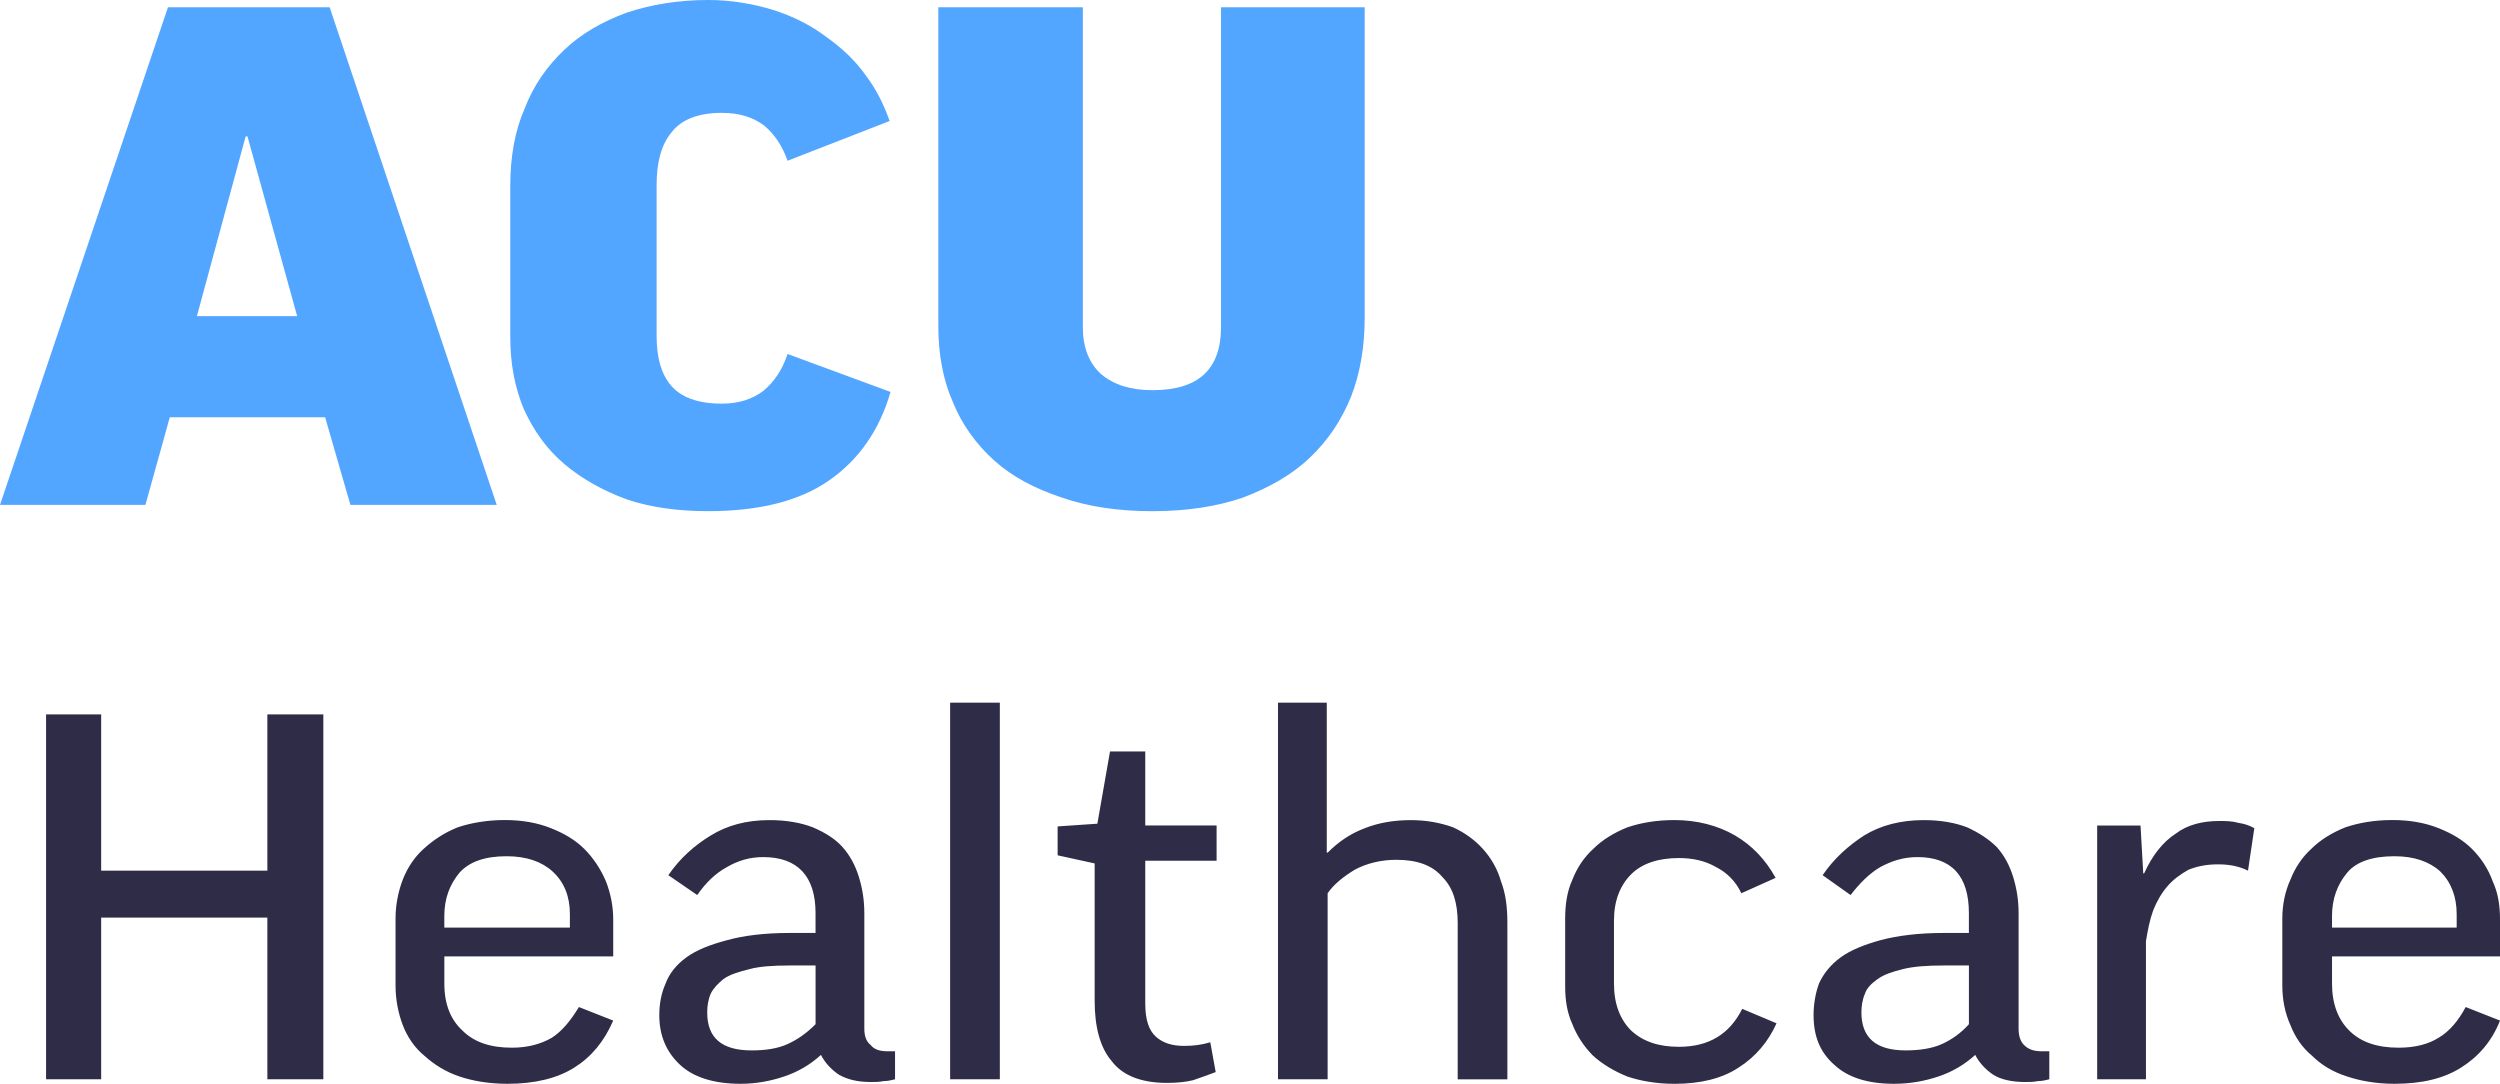
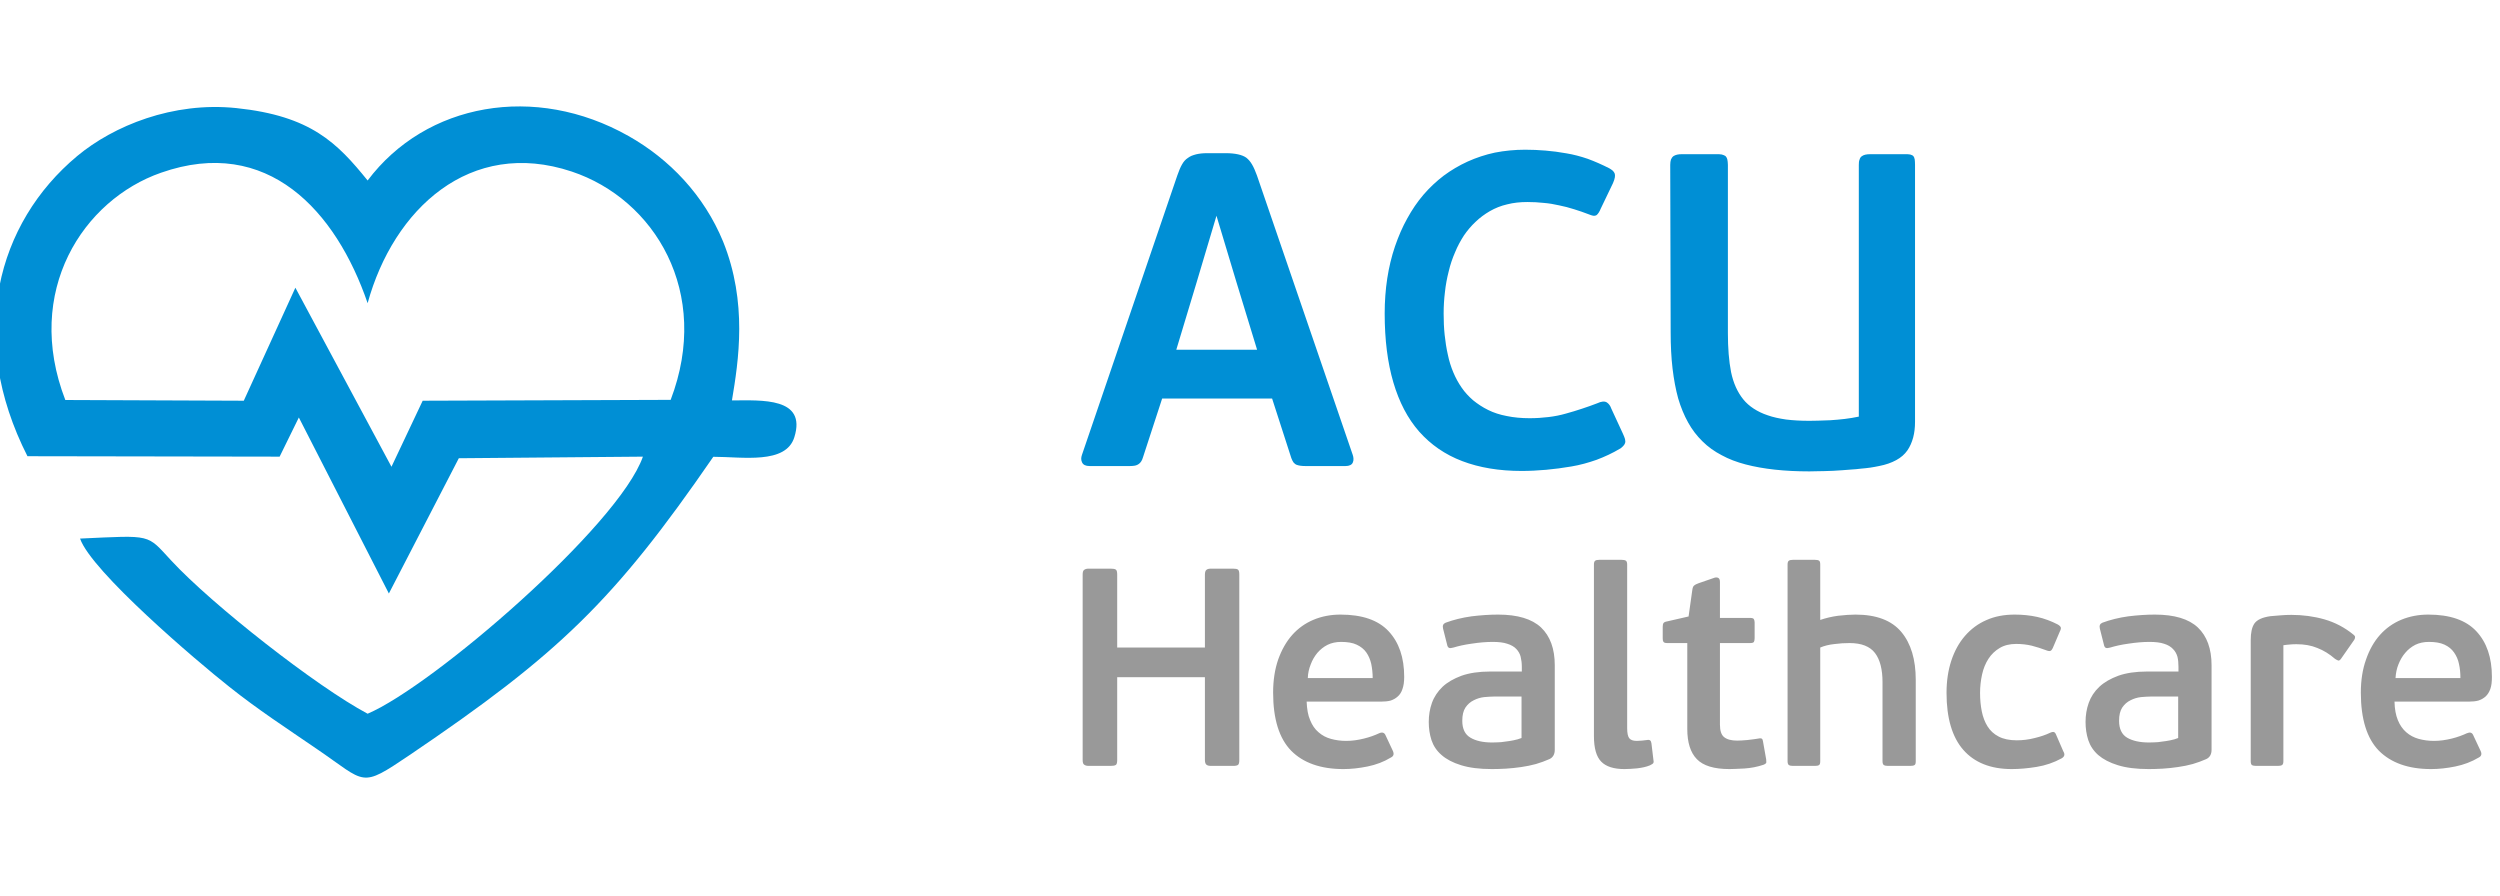
- <svg xmlns="http://www.w3.org/2000/svg" version="1.1" id="Слой_1" x="0px" y="0px" viewBox="0 0 78.463 34.016" style="enable-background:new 0 0 78.463 34.016;" xml:space="preserve">
-   <style type="text/css">
- 	.st0{fill-rule:evenodd;clip-rule:evenodd;fill:#52A6FF;}
- 	.st1{fill-rule:evenodd;clip-rule:evenodd;fill:#2F2C47;}
- </style>
-   <g>
-     <path class="st0" d="M4.564,15.846H0L5.272,0.227h5.074l5.244,15.619h-4.592l-0.794-2.75H5.329L4.564,15.846z M6.18,9.921h3.146   L7.767,4.28H7.71L6.18,9.921z M22.224,0c0.709,0,1.389,0.113,2.041,0.312c0.624,0.198,1.191,0.482,1.672,0.85   c0.482,0.34,0.907,0.737,1.247,1.219c0.34,0.454,0.567,0.935,0.737,1.417l-3.203,1.247c-0.17-0.482-0.425-0.85-0.737-1.106   c-0.34-0.255-0.765-0.397-1.332-0.397c-0.709,0-1.247,0.198-1.559,0.595c-0.34,0.397-0.482,0.964-0.482,1.672v4.734   c0,0.68,0.142,1.191,0.454,1.559s0.85,0.567,1.587,0.567c0.539,0,0.964-0.142,1.304-0.397c0.34-0.283,0.595-0.652,0.765-1.162   l3.231,1.191c-0.34,1.191-0.992,2.126-1.928,2.778s-2.211,0.964-3.798,0.964c-0.935,0-1.786-0.113-2.551-0.369   c-0.765-0.283-1.417-0.652-1.956-1.106c-0.567-0.482-0.964-1.049-1.276-1.729c-0.283-0.68-0.425-1.417-0.425-2.268V5.839   c0-0.907,0.142-1.729,0.454-2.438c0.283-0.737,0.709-1.332,1.247-1.843c0.539-0.51,1.191-0.879,1.956-1.162   C20.438,0.142,21.288,0,22.224,0L22.224,0z M42.831,0.227v9.751c0,0.907-0.142,1.729-0.425,2.466   c-0.312,0.765-0.737,1.389-1.304,1.928c-0.567,0.539-1.276,0.935-2.098,1.247c-0.822,0.283-1.786,0.425-2.835,0.425   c-1.077,0-2.013-0.142-2.835-0.425c-0.85-0.283-1.559-0.652-2.126-1.162c-0.567-0.51-1.02-1.134-1.304-1.843   c-0.312-0.709-0.454-1.502-0.454-2.381V0.227h4.535v10.035c0,0.652,0.198,1.134,0.567,1.474c0.397,0.34,0.935,0.51,1.616,0.51   c1.446,0,2.154-0.652,2.154-1.984V0.227H42.831z" />
-     <path class="st1" d="M3.175,22.422v4.904h5.216v-4.904h1.757v11.452H8.391V28.8H3.175v5.074H1.446V22.422H3.175z M13.946,30.019   v0.85c0,0.652,0.198,1.134,0.567,1.474c0.369,0.369,0.879,0.539,1.559,0.539c0.482,0,0.907-0.113,1.247-0.312   c0.312-0.198,0.595-0.539,0.85-0.964l1.077,0.425c-0.283,0.652-0.68,1.134-1.219,1.474c-0.539,0.34-1.247,0.51-2.098,0.51   c-0.567,0-1.077-0.085-1.502-0.227c-0.425-0.142-0.794-0.369-1.106-0.652c-0.312-0.255-0.539-0.595-0.68-0.964   s-0.227-0.794-0.227-1.247v-2.098c0-0.425,0.085-0.85,0.227-1.219c0.142-0.369,0.369-0.709,0.652-0.964   c0.312-0.283,0.652-0.51,1.077-0.68c0.425-0.142,0.935-0.227,1.474-0.227c0.539,0,1.02,0.085,1.446,0.255   c0.425,0.17,0.765,0.369,1.049,0.652c0.283,0.283,0.51,0.624,0.68,1.02c0.142,0.369,0.227,0.765,0.227,1.191v1.162H13.946z    M13.946,29.112h3.94v-0.425c0-0.539-0.17-0.992-0.539-1.332c-0.34-0.312-0.822-0.482-1.446-0.482c-0.68,0-1.162,0.17-1.474,0.51   c-0.312,0.369-0.482,0.822-0.482,1.361V29.112z M20.976,27.468c0.369-0.539,0.822-0.935,1.332-1.247   c0.51-0.312,1.106-0.482,1.843-0.482c0.539,0,0.992,0.085,1.361,0.227c0.397,0.17,0.709,0.369,0.935,0.624   c0.227,0.255,0.397,0.567,0.51,0.935c0.113,0.369,0.17,0.737,0.17,1.134v3.628c0,0.227,0.057,0.397,0.198,0.51   c0.113,0.142,0.283,0.198,0.539,0.198h0.227v0.879c-0.113,0.028-0.227,0.057-0.369,0.057c-0.113,0.028-0.255,0.028-0.397,0.028   c-0.425,0-0.737-0.085-0.992-0.227c-0.255-0.17-0.454-0.397-0.567-0.624c-0.34,0.312-0.737,0.539-1.162,0.68   c-0.425,0.142-0.879,0.227-1.361,0.227c-0.822,0-1.474-0.198-1.899-0.595c-0.425-0.397-0.652-0.907-0.652-1.559   c0-0.34,0.057-0.68,0.198-0.992c0.113-0.312,0.34-0.595,0.652-0.822c0.312-0.227,0.737-0.397,1.276-0.539   c0.51-0.142,1.162-0.227,1.956-0.227h0.822v-0.624c0-1.162-0.567-1.757-1.644-1.757c-0.425,0-0.794,0.113-1.134,0.312   c-0.369,0.198-0.68,0.51-0.935,0.879L20.976,27.468z M23.584,32.967c0.454,0,0.822-0.057,1.134-0.198   c0.312-0.142,0.595-0.34,0.879-0.624v-1.843h-0.822c-0.51,0-0.935,0.028-1.247,0.113c-0.34,0.085-0.624,0.17-0.822,0.312   c-0.17,0.142-0.312,0.283-0.397,0.454c-0.085,0.198-0.113,0.397-0.113,0.595C22.195,32.57,22.649,32.967,23.584,32.967   L23.584,32.967z M31.38,22.054v11.82H29.82v-11.82H31.38z M38.183,27.014h-2.239v4.479c0,0.51,0.113,0.85,0.34,1.049   s0.51,0.283,0.879,0.283c0.283,0,0.539-0.028,0.822-0.113l0.17,0.935c-0.227,0.085-0.454,0.17-0.709,0.255   c-0.227,0.057-0.51,0.085-0.822,0.085c-0.794,0-1.389-0.227-1.729-0.68c-0.369-0.425-0.539-1.077-0.539-1.899v-4.309l-1.162-0.255   v-0.907l1.247-0.085l0.397-2.268h1.106v2.324h2.239V27.014z M41.669,33.874H40.11v-11.82h1.531v4.706h0.028   c0.34-0.34,0.709-0.595,1.162-0.765c0.425-0.17,0.907-0.255,1.446-0.255c0.51,0,0.935,0.085,1.332,0.227   c0.369,0.17,0.68,0.397,0.935,0.68c0.255,0.283,0.454,0.624,0.567,1.02c0.142,0.369,0.198,0.794,0.198,1.276v4.932h-1.559V28.97   c0-0.624-0.142-1.106-0.482-1.446c-0.312-0.369-0.794-0.539-1.446-0.539c-0.482,0-0.935,0.113-1.304,0.312   c-0.369,0.227-0.652,0.454-0.85,0.737V33.874z M54.652,28.035c-0.17-0.369-0.454-0.652-0.794-0.822   c-0.34-0.198-0.737-0.283-1.162-0.283c-0.652,0-1.162,0.17-1.502,0.51c-0.34,0.34-0.539,0.822-0.539,1.446v1.984   c0,0.652,0.198,1.134,0.539,1.474c0.369,0.34,0.85,0.51,1.502,0.51c0.935,0,1.587-0.397,1.984-1.191l1.077,0.454   c-0.255,0.567-0.652,1.049-1.191,1.389c-0.51,0.34-1.191,0.51-2.013,0.51c-0.539,0-1.049-0.085-1.474-0.227   c-0.425-0.17-0.794-0.397-1.077-0.652c-0.283-0.283-0.51-0.624-0.652-0.992c-0.17-0.369-0.227-0.765-0.227-1.191v-2.126   c0-0.425,0.057-0.85,0.227-1.219c0.142-0.369,0.369-0.709,0.652-0.964c0.283-0.283,0.652-0.51,1.077-0.68   c0.425-0.142,0.907-0.227,1.474-0.227c0.709,0,1.361,0.17,1.899,0.482s0.964,0.765,1.276,1.332L54.652,28.035z M57.203,27.468   c0.369-0.539,0.822-0.935,1.304-1.247c0.51-0.312,1.134-0.482,1.871-0.482c0.539,0,0.992,0.085,1.361,0.227   c0.369,0.17,0.68,0.369,0.935,0.624c0.227,0.255,0.397,0.567,0.51,0.935c0.113,0.369,0.17,0.737,0.17,1.134v3.628   c0,0.227,0.057,0.397,0.17,0.51c0.142,0.142,0.312,0.198,0.567,0.198h0.227v0.879c-0.113,0.028-0.227,0.057-0.369,0.057   c-0.113,0.028-0.255,0.028-0.397,0.028c-0.425,0-0.765-0.085-0.992-0.227c-0.255-0.17-0.454-0.397-0.567-0.624   c-0.34,0.312-0.737,0.539-1.162,0.68s-0.879,0.227-1.389,0.227c-0.822,0-1.446-0.198-1.871-0.595   c-0.454-0.397-0.652-0.907-0.652-1.559c0-0.34,0.057-0.68,0.17-0.992c0.142-0.312,0.369-0.595,0.68-0.822   c0.312-0.227,0.737-0.397,1.247-0.539c0.539-0.142,1.191-0.227,1.984-0.227h0.794v-0.624c0-1.162-0.539-1.757-1.616-1.757   c-0.425,0-0.794,0.113-1.162,0.312c-0.34,0.198-0.652,0.51-0.935,0.879L57.203,27.468z M59.811,32.967   c0.425,0,0.822-0.057,1.134-0.198c0.312-0.142,0.595-0.34,0.85-0.624v-1.843h-0.794c-0.51,0-0.935,0.028-1.276,0.113   c-0.34,0.085-0.595,0.17-0.794,0.312c-0.198,0.142-0.34,0.283-0.397,0.454c-0.085,0.198-0.113,0.397-0.113,0.595   C58.422,32.57,58.876,32.967,59.811,32.967L59.811,32.967z M70.554,27.326c-0.283-0.142-0.595-0.198-0.935-0.198   c-0.368,0-0.652,0.057-0.935,0.17c-0.255,0.142-0.482,0.312-0.652,0.51c-0.198,0.227-0.34,0.482-0.454,0.765   c-0.113,0.312-0.17,0.624-0.227,0.964v4.337H65.82v-7.965h1.361l0.085,1.502h0.028c0.255-0.567,0.595-0.992,0.992-1.247   c0.369-0.283,0.85-0.397,1.361-0.397c0.198,0,0.397,0,0.595,0.057c0.198,0.028,0.368,0.085,0.51,0.17L70.554,27.326z    M73.191,30.019v0.85c0,0.652,0.198,1.134,0.539,1.474c0.369,0.369,0.879,0.539,1.559,0.539c0.51,0,0.935-0.113,1.247-0.312   c0.34-0.198,0.624-0.539,0.85-0.964l1.077,0.425c-0.255,0.652-0.68,1.134-1.219,1.474c-0.539,0.34-1.219,0.51-2.098,0.51   c-0.539,0-1.049-0.085-1.474-0.227c-0.454-0.142-0.822-0.369-1.106-0.652c-0.312-0.255-0.539-0.595-0.68-0.964   c-0.17-0.369-0.255-0.794-0.255-1.247v-2.098c0-0.425,0.085-0.85,0.255-1.219c0.142-0.369,0.369-0.709,0.652-0.964   c0.283-0.283,0.652-0.51,1.077-0.68c0.425-0.142,0.907-0.227,1.474-0.227c0.539,0,1.02,0.085,1.446,0.255   c0.425,0.17,0.765,0.369,1.049,0.652c0.283,0.283,0.51,0.624,0.652,1.02c0.17,0.369,0.227,0.765,0.227,1.191v1.162H73.191z    M73.191,29.112h3.912v-0.425c0-0.539-0.17-0.992-0.51-1.332c-0.34-0.312-0.822-0.482-1.446-0.482c-0.68,0-1.191,0.17-1.474,0.51   c-0.312,0.369-0.482,0.822-0.482,1.361V29.112z" />
+ <svg xmlns="http://www.w3.org/2000/svg" xml:space="preserve" width="173px" height="62px" version="1.1" style="shape-rendering:geometricPrecision; text-rendering:geometricPrecision; image-rendering:optimizeQuality; fill-rule:evenodd; clip-rule:evenodd" viewBox="0 0 173 62">
+   <defs>
+     <style type="text/css">
+    
+     .fil0 {fill:#008FD5}
+     .fil2 {fill:#008FD5;fill-rule:nonzero}
+     .fil1 {fill:#999999;fill-rule:nonzero}
+    
+   </style>
+   </defs>
+   <g id="Слой_x0020_1">
+     <path class="fil0" d="M16.87 27.73l-12.35 -0.05c-2.91,-7.54 1.25,-13.86 6.63,-15.73 7.36,-2.58 12.1,2.64 14.29,9.03 1.79,-6.51 7.09,-11.45 14.12,-9.11 5.73,1.91 9.69,8.36 6.85,15.8l-17.16 0.06 -2.16 4.57 -6.65 -12.39 -3.57 7.82zm-14.97 3.84l17.45 0.03 1.33 -2.71 6.23 12.18 4.84 -9.36 12.74 -0.11c-1.67,4.77 -14.51,15.85 -19.05,17.79 -3.54,-1.88 -10.78,-7.56 -13.59,-10.6 -1.72,-1.85 -1.28,-1.75 -6.31,-1.52 0.78,2.26 8.05,8.46 10.32,10.25 1.98,1.58 3.95,2.86 6.08,4.32 3.44,2.34 2.95,2.74 6.39,0.42 10.33,-6.99 14.17,-10.68 21.03,-20.65 2.02,0 5.03,0.54 5.61,-1.36 0.86,-2.76 -2.25,-2.55 -4.32,-2.54 0.46,-2.75 1.09,-6.77 -0.61,-10.99 -1.32,-3.21 -3.71,-5.71 -6.55,-7.31 -6.46,-3.65 -14.01,-2.29 -18.05,3.08 -2.1,-2.59 -3.91,-4.47 -9.08,-5.01 -4.4,-0.46 -8.51,1.23 -11.02,3.32 -5.55,4.63 -7.65,12.48 -3.44,20.77z" />
+     <path class="fil1" d="M85.76 52.59c0,0.18 -0.03,0.3 -0.09,0.34 -0.06,0.05 -0.18,0.07 -0.36,0.07l-1.48 0c-0.16,0 -0.27,-0.02 -0.34,-0.08 -0.07,-0.05 -0.11,-0.16 -0.11,-0.33l0 -5.73 -6.07 0 0 5.73c0,0.18 -0.03,0.3 -0.09,0.34 -0.07,0.05 -0.19,0.07 -0.37,0.07l-1.49 0c-0.14,0 -0.25,-0.02 -0.33,-0.08 -0.08,-0.05 -0.11,-0.16 -0.11,-0.33l0 -12.83c0,-0.17 0.03,-0.28 0.11,-0.33 0.08,-0.06 0.19,-0.08 0.33,-0.08l1.49 0c0.18,0 0.3,0.02 0.37,0.07 0.06,0.04 0.09,0.16 0.09,0.34l0 5.05 6.07 0 0 -5.05c0,-0.17 0.04,-0.28 0.11,-0.33 0.07,-0.06 0.18,-0.08 0.34,-0.08l1.48 0c0.18,0 0.3,0.02 0.36,0.07 0.06,0.04 0.09,0.16 0.09,0.34l0 12.83zm7 -10.06c1.5,0 2.61,0.38 3.33,1.15 0.72,0.77 1.08,1.82 1.08,3.16 0,0.34 -0.04,0.62 -0.12,0.84 -0.07,0.22 -0.18,0.39 -0.33,0.52 -0.14,0.13 -0.31,0.22 -0.49,0.28 -0.19,0.05 -0.4,0.07 -0.62,0.07l-5.19 0c0.02,0.51 0.09,0.94 0.24,1.28 0.14,0.35 0.33,0.63 0.58,0.84 0.25,0.22 0.53,0.37 0.86,0.46 0.32,0.09 0.68,0.14 1.05,0.14 0.42,0 0.83,-0.06 1.23,-0.16 0.41,-0.1 0.76,-0.23 1.06,-0.37 0.2,-0.09 0.35,-0.05 0.43,0.12l0.52 1.11c0.09,0.21 0.05,0.36 -0.14,0.45 -0.49,0.3 -1.03,0.5 -1.61,0.62 -0.59,0.12 -1.15,0.18 -1.68,0.18 -1.57,0 -2.78,-0.43 -3.61,-1.27 -0.83,-0.85 -1.25,-2.19 -1.25,-4.02 0,-0.86 0.12,-1.62 0.35,-2.29 0.24,-0.67 0.56,-1.24 0.97,-1.7 0.41,-0.46 0.9,-0.81 1.47,-1.05 0.57,-0.24 1.2,-0.36 1.87,-0.36zm0.04 1.89c-0.35,0 -0.66,0.07 -0.93,0.2 -0.28,0.14 -0.51,0.33 -0.71,0.56 -0.19,0.23 -0.35,0.5 -0.46,0.8 -0.12,0.3 -0.19,0.61 -0.2,0.94l4.49 0c0,-0.35 -0.04,-0.68 -0.1,-0.98 -0.07,-0.3 -0.18,-0.56 -0.34,-0.79 -0.16,-0.23 -0.39,-0.41 -0.67,-0.54 -0.27,-0.13 -0.64,-0.19 -1.08,-0.19zm14.79 7.47c0,0.31 -0.13,0.53 -0.37,0.64 -0.29,0.13 -0.6,0.24 -0.93,0.34 -0.33,0.09 -0.67,0.16 -1.02,0.21 -0.36,0.05 -0.7,0.09 -1.05,0.11 -0.34,0.02 -0.67,0.03 -0.98,0.03 -0.86,0 -1.57,-0.09 -2.14,-0.27 -0.56,-0.17 -1.01,-0.41 -1.34,-0.7 -0.34,-0.29 -0.57,-0.64 -0.7,-1.03 -0.13,-0.4 -0.19,-0.82 -0.19,-1.26 0,-0.46 0.07,-0.9 0.22,-1.32 0.15,-0.42 0.4,-0.79 0.73,-1.11 0.34,-0.32 0.78,-0.57 1.32,-0.77 0.54,-0.19 1.2,-0.29 1.98,-0.29l2.19 0 0 -0.33c0,-0.25 -0.03,-0.48 -0.08,-0.69 -0.05,-0.21 -0.16,-0.39 -0.3,-0.54 -0.15,-0.16 -0.36,-0.28 -0.62,-0.36 -0.26,-0.09 -0.6,-0.13 -1.01,-0.13 -0.45,0 -0.93,0.04 -1.45,0.12 -0.52,0.07 -0.94,0.17 -1.27,0.27 -0.14,0.04 -0.24,0.05 -0.31,0.02 -0.06,-0.03 -0.11,-0.1 -0.13,-0.22l-0.28 -1.11c-0.05,-0.21 0.01,-0.34 0.18,-0.41 0.54,-0.2 1.14,-0.35 1.79,-0.44 0.65,-0.08 1.26,-0.12 1.84,-0.12 1.35,0 2.34,0.3 2.97,0.89 0.63,0.6 0.95,1.47 0.95,2.62l0 5.85zm-2.3 -3.69l-1.88 0c-0.22,0 -0.45,0.02 -0.71,0.04 -0.25,0.03 -0.49,0.1 -0.72,0.22 -0.23,0.11 -0.42,0.28 -0.57,0.5 -0.15,0.23 -0.22,0.53 -0.22,0.92 0,0.56 0.19,0.95 0.57,1.17 0.37,0.22 0.87,0.33 1.5,0.33 0.09,0 0.21,0 0.38,-0.01 0.16,0 0.33,-0.02 0.51,-0.05 0.19,-0.02 0.38,-0.05 0.58,-0.09 0.2,-0.04 0.39,-0.09 0.56,-0.16l0 -2.87zm9.12 4.33c0.03,0.13 0.03,0.22 0,0.27 -0.02,0.04 -0.1,0.1 -0.23,0.16 -0.26,0.11 -0.56,0.17 -0.89,0.21 -0.33,0.03 -0.62,0.05 -0.88,0.05 -0.73,0 -1.27,-0.17 -1.6,-0.51 -0.34,-0.34 -0.51,-0.93 -0.51,-1.78l0 -11.86c0,-0.14 0.03,-0.23 0.09,-0.27 0.05,-0.04 0.15,-0.06 0.28,-0.06l1.54 0c0.14,0 0.24,0.02 0.3,0.06 0.06,0.04 0.09,0.13 0.09,0.27l0 11.32c0,0.34 0.05,0.57 0.14,0.69 0.09,0.12 0.26,0.19 0.52,0.19 0.11,0 0.23,-0.01 0.36,-0.02 0.14,-0.02 0.25,-0.03 0.35,-0.04 0.1,-0.02 0.18,-0.01 0.22,0.03 0.05,0.03 0.07,0.1 0.09,0.2l0.13 1.09zm7.81 0.02c0.01,0.08 0.01,0.15 0.01,0.21 -0.01,0.06 -0.07,0.11 -0.19,0.16 -0.44,0.15 -0.88,0.23 -1.33,0.26 -0.44,0.02 -0.78,0.04 -1.03,0.04 -1.07,0 -1.82,-0.23 -2.26,-0.69 -0.44,-0.45 -0.66,-1.15 -0.66,-2.08l0 -5.95 -1.39 0c-0.14,0 -0.23,-0.03 -0.26,-0.09 -0.04,-0.06 -0.05,-0.14 -0.05,-0.24l0 -0.8c0,-0.12 0.02,-0.21 0.06,-0.26 0.04,-0.05 0.12,-0.09 0.25,-0.11l1.48 -0.34 0.26 -1.85c0.02,-0.14 0.06,-0.24 0.12,-0.29 0.06,-0.05 0.16,-0.11 0.31,-0.16l1.13 -0.39c0.1,-0.02 0.19,-0.01 0.25,0.03 0.07,0.05 0.1,0.14 0.1,0.28l0 2.48 2.09 0c0.14,0 0.23,0.03 0.26,0.09 0.03,0.06 0.05,0.13 0.05,0.22l0 1.1c0,0.11 -0.02,0.2 -0.05,0.25 -0.03,0.05 -0.12,0.08 -0.26,0.08l-2.09 0 0 5.65c0,0.42 0.1,0.71 0.29,0.86 0.2,0.16 0.5,0.24 0.9,0.24 0.08,0 0.18,-0.01 0.31,-0.01 0.13,-0.01 0.26,-0.02 0.4,-0.03 0.14,-0.02 0.27,-0.03 0.41,-0.05 0.14,-0.02 0.25,-0.04 0.34,-0.05 0.13,-0.03 0.21,-0.02 0.25,0.01 0.04,0.03 0.07,0.09 0.08,0.19l0.22 1.24zm10.35 0.12c0,0.14 -0.02,0.23 -0.08,0.27 -0.06,0.04 -0.16,0.06 -0.31,0.06l-1.54 0c-0.13,0 -0.22,-0.02 -0.28,-0.06 -0.06,-0.04 -0.09,-0.13 -0.09,-0.27l0 -5.46c0,-0.89 -0.17,-1.56 -0.52,-2.02 -0.35,-0.46 -0.94,-0.69 -1.76,-0.69 -0.34,0 -0.69,0.02 -1.06,0.07 -0.37,0.04 -0.69,0.12 -0.97,0.24l0 7.86c0,0.14 -0.02,0.23 -0.08,0.27 -0.05,0.04 -0.15,0.06 -0.29,0.06l-1.52 0c-0.13,0 -0.22,-0.02 -0.28,-0.06 -0.06,-0.04 -0.09,-0.13 -0.09,-0.27l0 -13.6c0,-0.14 0.03,-0.23 0.09,-0.27 0.06,-0.04 0.15,-0.06 0.28,-0.06l1.52 0c0.14,0 0.24,0.02 0.29,0.06 0.06,0.04 0.08,0.13 0.08,0.27l0 3.83c0.38,-0.13 0.79,-0.23 1.24,-0.29 0.45,-0.05 0.85,-0.08 1.2,-0.08 1.44,0 2.5,0.4 3.17,1.2 0.67,0.8 1,1.91 1,3.32l0 5.62zm6.99 -1.44c0.41,0 0.83,-0.05 1.25,-0.16 0.41,-0.1 0.76,-0.22 1.03,-0.35 0.14,-0.07 0.24,-0.08 0.3,-0.06 0.06,0.03 0.11,0.09 0.15,0.2l0.49 1.13c0.13,0.21 0.09,0.37 -0.12,0.49 -0.53,0.29 -1.11,0.49 -1.73,0.59 -0.61,0.1 -1.19,0.15 -1.72,0.15 -1.46,0 -2.58,-0.45 -3.35,-1.33 -0.77,-0.88 -1.16,-2.2 -1.16,-3.94 0,-0.82 0.11,-1.56 0.33,-2.23 0.22,-0.67 0.54,-1.25 0.95,-1.72 0.41,-0.47 0.9,-0.84 1.48,-1.09 0.58,-0.26 1.23,-0.38 1.96,-0.38 0.53,0 1.05,0.05 1.55,0.16 0.5,0.11 0.97,0.29 1.42,0.52 0.11,0.06 0.18,0.13 0.21,0.19 0.03,0.07 0.01,0.17 -0.06,0.3l-0.49 1.15c-0.05,0.1 -0.1,0.17 -0.16,0.19 -0.06,0.03 -0.17,0.01 -0.32,-0.05 -0.31,-0.12 -0.64,-0.22 -0.98,-0.31 -0.34,-0.08 -0.69,-0.12 -1.07,-0.12 -0.44,0 -0.82,0.09 -1.14,0.28 -0.32,0.19 -0.58,0.44 -0.78,0.75 -0.2,0.31 -0.35,0.67 -0.44,1.08 -0.09,0.41 -0.14,0.84 -0.14,1.28 0,0.46 0.04,0.88 0.12,1.28 0.08,0.39 0.21,0.74 0.4,1.04 0.19,0.3 0.44,0.53 0.77,0.7 0.32,0.17 0.74,0.26 1.25,0.26zm13.48 0.66c0,0.31 -0.13,0.53 -0.37,0.64 -0.29,0.13 -0.6,0.24 -0.93,0.34 -0.33,0.09 -0.67,0.16 -1.03,0.21 -0.35,0.05 -0.69,0.09 -1.04,0.11 -0.34,0.02 -0.67,0.03 -0.98,0.03 -0.86,0 -1.57,-0.09 -2.14,-0.27 -0.56,-0.17 -1.01,-0.41 -1.35,-0.7 -0.33,-0.29 -0.56,-0.64 -0.69,-1.03 -0.13,-0.4 -0.19,-0.82 -0.19,-1.26 0,-0.46 0.07,-0.9 0.22,-1.32 0.15,-0.42 0.39,-0.79 0.73,-1.11 0.34,-0.32 0.78,-0.57 1.32,-0.77 0.54,-0.19 1.2,-0.29 1.98,-0.29l2.18 0 0 -0.33c0,-0.25 -0.02,-0.48 -0.07,-0.69 -0.06,-0.21 -0.16,-0.39 -0.31,-0.54 -0.15,-0.16 -0.35,-0.28 -0.61,-0.36 -0.26,-0.09 -0.6,-0.13 -1.02,-0.13 -0.44,0 -0.92,0.04 -1.44,0.12 -0.52,0.07 -0.94,0.17 -1.27,0.27 -0.14,0.04 -0.24,0.05 -0.31,0.02 -0.06,-0.03 -0.11,-0.1 -0.13,-0.22l-0.28 -1.11c-0.05,-0.21 0.01,-0.34 0.18,-0.41 0.54,-0.2 1.14,-0.35 1.79,-0.44 0.65,-0.08 1.26,-0.12 1.84,-0.12 1.35,0 2.34,0.3 2.97,0.89 0.63,0.6 0.95,1.47 0.95,2.62l0 5.85zm-2.31 -3.69l-1.87 0c-0.22,0 -0.46,0.02 -0.71,0.04 -0.25,0.03 -0.49,0.1 -0.72,0.22 -0.23,0.11 -0.42,0.28 -0.57,0.5 -0.15,0.23 -0.22,0.53 -0.22,0.92 0,0.56 0.19,0.95 0.56,1.17 0.38,0.22 0.88,0.33 1.51,0.33 0.09,0 0.21,0 0.38,-0.01 0.16,0 0.33,-0.02 0.51,-0.05 0.19,-0.02 0.38,-0.05 0.58,-0.09 0.2,-0.04 0.39,-0.09 0.55,-0.16l0 -2.87zm7.28 4.47c0,0.14 -0.03,0.23 -0.09,0.27 -0.06,0.04 -0.16,0.06 -0.3,0.06l-1.5 0c-0.13,0 -0.23,-0.02 -0.29,-0.06 -0.05,-0.04 -0.08,-0.13 -0.08,-0.27l0 -8.37c0,-0.52 0.08,-0.9 0.26,-1.16 0.18,-0.25 0.54,-0.42 1.1,-0.5 0.24,-0.02 0.47,-0.04 0.72,-0.06 0.24,-0.02 0.48,-0.03 0.73,-0.03 0.79,0 1.55,0.1 2.29,0.31 0.73,0.21 1.4,0.56 2,1.05 0.09,0.07 0.13,0.13 0.12,0.19 0,0.06 -0.02,0.12 -0.06,0.18l-0.9 1.29c-0.07,0.1 -0.13,0.15 -0.2,0.14 -0.06,-0.02 -0.14,-0.06 -0.23,-0.12 -0.38,-0.33 -0.78,-0.58 -1.22,-0.75 -0.43,-0.18 -0.91,-0.26 -1.43,-0.26 -0.16,0 -0.31,0 -0.47,0.02 -0.16,0.01 -0.31,0.03 -0.45,0.05l0 8.02zm10.03 -10.14c1.49,0 2.6,0.38 3.32,1.15 0.72,0.77 1.08,1.82 1.08,3.16 0,0.34 -0.03,0.62 -0.11,0.84 -0.08,0.22 -0.19,0.39 -0.33,0.52 -0.15,0.13 -0.31,0.22 -0.5,0.28 -0.19,0.05 -0.39,0.07 -0.62,0.07l-5.18 0c0.01,0.51 0.09,0.94 0.23,1.28 0.14,0.35 0.34,0.63 0.58,0.84 0.25,0.22 0.54,0.37 0.86,0.46 0.33,0.09 0.68,0.14 1.06,0.14 0.41,0 0.82,-0.06 1.23,-0.16 0.4,-0.1 0.75,-0.23 1.05,-0.37 0.21,-0.09 0.35,-0.05 0.43,0.12l0.52 1.11c0.1,0.21 0.05,0.36 -0.13,0.45 -0.5,0.3 -1.04,0.5 -1.62,0.62 -0.59,0.12 -1.15,0.18 -1.68,0.18 -1.57,0 -2.77,-0.43 -3.61,-1.27 -0.83,-0.85 -1.25,-2.19 -1.25,-4.02 0,-0.86 0.12,-1.62 0.36,-2.29 0.23,-0.67 0.55,-1.24 0.96,-1.7 0.41,-0.46 0.9,-0.81 1.47,-1.05 0.58,-0.24 1.2,-0.36 1.88,-0.36zm0.04 1.89c-0.36,0 -0.67,0.07 -0.94,0.2 -0.27,0.14 -0.51,0.33 -0.7,0.56 -0.2,0.23 -0.35,0.5 -0.47,0.8 -0.12,0.3 -0.18,0.61 -0.2,0.94l4.49 0c0,-0.35 -0.03,-0.68 -0.1,-0.98 -0.06,-0.3 -0.18,-0.56 -0.34,-0.79 -0.16,-0.23 -0.38,-0.41 -0.66,-0.54 -0.28,-0.13 -0.64,-0.19 -1.08,-0.19z" />
+     <path class="fil2" d="M88.03 27.58l-7.61 0 -1.33 4.08c-0.06,0.21 -0.16,0.36 -0.29,0.45 -0.07,0.05 -0.15,0.09 -0.25,0.11 -0.1,0.02 -0.22,0.03 -0.34,0.03l-2.81 0c-0.27,0 -0.44,-0.08 -0.52,-0.25 -0.04,-0.08 -0.06,-0.17 -0.06,-0.26 0,-0.08 0.02,-0.17 0.05,-0.26l6.6 -19.34c0.11,-0.31 0.21,-0.56 0.32,-0.75 0.11,-0.2 0.24,-0.35 0.41,-0.46 0.08,-0.06 0.17,-0.11 0.26,-0.15 0.1,-0.04 0.2,-0.07 0.31,-0.1 0.21,-0.05 0.46,-0.08 0.75,-0.08l1.32 0c0.32,0 0.6,0.03 0.83,0.08 0.23,0.05 0.43,0.13 0.57,0.23 0.14,0.11 0.28,0.26 0.4,0.47 0.12,0.2 0.23,0.46 0.34,0.76l6.63 19.34c0.03,0.09 0.05,0.18 0.05,0.26 0.01,0.09 -0.01,0.17 -0.04,0.25 -0.03,0.09 -0.1,0.16 -0.19,0.2 -0.08,0.04 -0.19,0.06 -0.31,0.06l-2.81 0c-0.24,0 -0.43,-0.03 -0.57,-0.08 -0.09,-0.03 -0.16,-0.09 -0.23,-0.17 -0.05,-0.08 -0.11,-0.18 -0.15,-0.3l-1.33 -4.12zm-6.63 -3.38l5.59 0c-0.95,-3.1 -1.89,-6.17 -2.81,-9.27l0 0c-0.92,3.1 -1.84,6.18 -2.78,9.27zm24.45 4.74c0.46,0 0.89,-0.03 1.31,-0.08 0.42,-0.05 0.82,-0.13 1.2,-0.24 0.38,-0.1 0.75,-0.22 1.12,-0.34 0.36,-0.12 0.71,-0.24 1.04,-0.37 0.15,-0.07 0.28,-0.11 0.39,-0.12 0.12,-0.01 0.22,0.01 0.3,0.07 0.06,0.04 0.12,0.1 0.17,0.17 0.05,0.07 0.09,0.15 0.12,0.24l0.8 1.73c0.07,0.15 0.12,0.28 0.15,0.38 0.03,0.12 0.03,0.22 0,0.29 -0.02,0.07 -0.07,0.14 -0.13,0.2 -0.05,0.06 -0.13,0.12 -0.21,0.18l-0.01 0c-0.52,0.31 -1.06,0.56 -1.62,0.77 -0.57,0.2 -1.14,0.36 -1.74,0.46 -0.59,0.1 -1.18,0.18 -1.75,0.23 -0.58,0.05 -1.14,0.08 -1.69,0.08 -1.56,0 -2.93,-0.23 -4.11,-0.68 -1.19,-0.45 -2.18,-1.14 -2.98,-2.04 -0.8,-0.91 -1.39,-2.05 -1.79,-3.41 -0.4,-1.36 -0.6,-2.95 -0.6,-4.76 0,-1.7 0.24,-3.25 0.71,-4.64 0.24,-0.7 0.52,-1.35 0.85,-1.94 0.33,-0.6 0.7,-1.15 1.12,-1.64 0.42,-0.49 0.89,-0.93 1.4,-1.32 0.51,-0.38 1.07,-0.71 1.66,-0.98 0.6,-0.27 1.23,-0.48 1.89,-0.62 0.67,-0.13 1.37,-0.2 2.09,-0.2 0.46,0 0.93,0.02 1.41,0.06 0.47,0.04 0.95,0.1 1.44,0.19 0.49,0.08 0.98,0.21 1.48,0.38 0.49,0.18 0.99,0.4 1.5,0.66 0.08,0.05 0.16,0.1 0.22,0.15 0.06,0.06 0.11,0.12 0.14,0.19 0.06,0.14 0.03,0.36 -0.11,0.68l-0.85 1.77c-0.04,0.11 -0.09,0.19 -0.13,0.26 -0.05,0.08 -0.1,0.14 -0.15,0.18 -0.06,0.04 -0.14,0.06 -0.24,0.05 -0.09,-0.02 -0.2,-0.05 -0.31,-0.1 -0.34,-0.13 -0.68,-0.25 -1.01,-0.35 -0.34,-0.11 -0.69,-0.2 -1.04,-0.27 -0.35,-0.08 -0.7,-0.14 -1.07,-0.17 -0.36,-0.04 -0.74,-0.06 -1.12,-0.06 -0.51,0 -0.97,0.05 -1.4,0.16 -0.44,0.1 -0.83,0.26 -1.2,0.47 -0.36,0.21 -0.69,0.45 -0.99,0.74 -0.3,0.28 -0.57,0.6 -0.81,0.95 -0.23,0.36 -0.44,0.74 -0.61,1.16 -0.18,0.41 -0.33,0.85 -0.44,1.32 -0.12,0.47 -0.21,0.95 -0.26,1.43 -0.06,0.49 -0.09,0.99 -0.09,1.49 0,0.51 0.02,1 0.07,1.47 0.05,0.47 0.12,0.93 0.22,1.37 0.09,0.44 0.22,0.85 0.38,1.23 0.16,0.38 0.35,0.73 0.58,1.06 0.22,0.32 0.49,0.61 0.79,0.87 0.31,0.25 0.65,0.48 1.04,0.67 0.38,0.19 0.81,0.33 1.29,0.42 0.48,0.1 1.01,0.15 1.58,0.15zm26.67 0.25c0,0.39 -0.04,0.76 -0.13,1.09 -0.09,0.33 -0.22,0.63 -0.4,0.89 -0.19,0.27 -0.44,0.49 -0.77,0.67 -0.33,0.18 -0.72,0.32 -1.19,0.41 -0.2,0.04 -0.4,0.08 -0.61,0.11 -0.2,0.03 -0.42,0.05 -0.64,0.07 -0.24,0.03 -0.45,0.05 -0.65,0.06 -0.21,0.02 -0.43,0.04 -0.65,0.05 -0.21,0.02 -0.42,0.03 -0.63,0.04 -0.2,0.01 -0.4,0.02 -0.6,0.02 -0.19,0.01 -0.37,0.01 -0.55,0.01 -0.19,0.01 -0.35,0.01 -0.49,0.01 -0.86,0 -1.65,-0.04 -2.39,-0.12 -0.73,-0.08 -1.41,-0.2 -2.02,-0.36 -0.61,-0.16 -1.17,-0.37 -1.66,-0.64 -0.5,-0.26 -0.95,-0.58 -1.33,-0.96 -0.38,-0.37 -0.72,-0.81 -0.99,-1.3 -0.28,-0.5 -0.51,-1.06 -0.69,-1.67 -0.17,-0.62 -0.3,-1.31 -0.39,-2.07 -0.09,-0.77 -0.13,-1.6 -0.13,-2.51l-0.03 -11.58c0,-0.15 0.02,-0.27 0.05,-0.37 0.04,-0.1 0.1,-0.18 0.18,-0.24 0.07,-0.04 0.15,-0.08 0.25,-0.1 0.1,-0.02 0.2,-0.03 0.32,-0.03l2.39 0c0.14,0 0.27,0 0.37,0.02 0.11,0.03 0.19,0.06 0.25,0.1 0.06,0.05 0.11,0.13 0.14,0.24 0.02,0.1 0.04,0.23 0.04,0.38l0 11.64c0,1.03 0.07,1.93 0.22,2.7 0.08,0.38 0.19,0.73 0.33,1.04 0.14,0.31 0.31,0.59 0.51,0.84 0.2,0.25 0.44,0.46 0.73,0.65 0.28,0.18 0.6,0.34 0.97,0.46 0.36,0.13 0.79,0.22 1.26,0.29 0.48,0.06 1.02,0.09 1.62,0.09 0.16,0 0.36,0 0.59,-0.01 0.24,-0.01 0.53,-0.02 0.86,-0.03 0.33,-0.02 0.66,-0.05 1,-0.09 0.32,-0.04 0.64,-0.09 0.97,-0.16l0 -17.42c0,-0.15 0.01,-0.27 0.05,-0.36 0.03,-0.11 0.08,-0.19 0.16,-0.24 0.13,-0.1 0.32,-0.14 0.59,-0.14l2.38 0c0.15,0 0.27,0 0.37,0.02 0.1,0.03 0.18,0.06 0.23,0.12 0.04,0.05 0.07,0.12 0.09,0.23 0.01,0.1 0.02,0.22 0.02,0.37l0 17.78z" />
  </g>
</svg>
